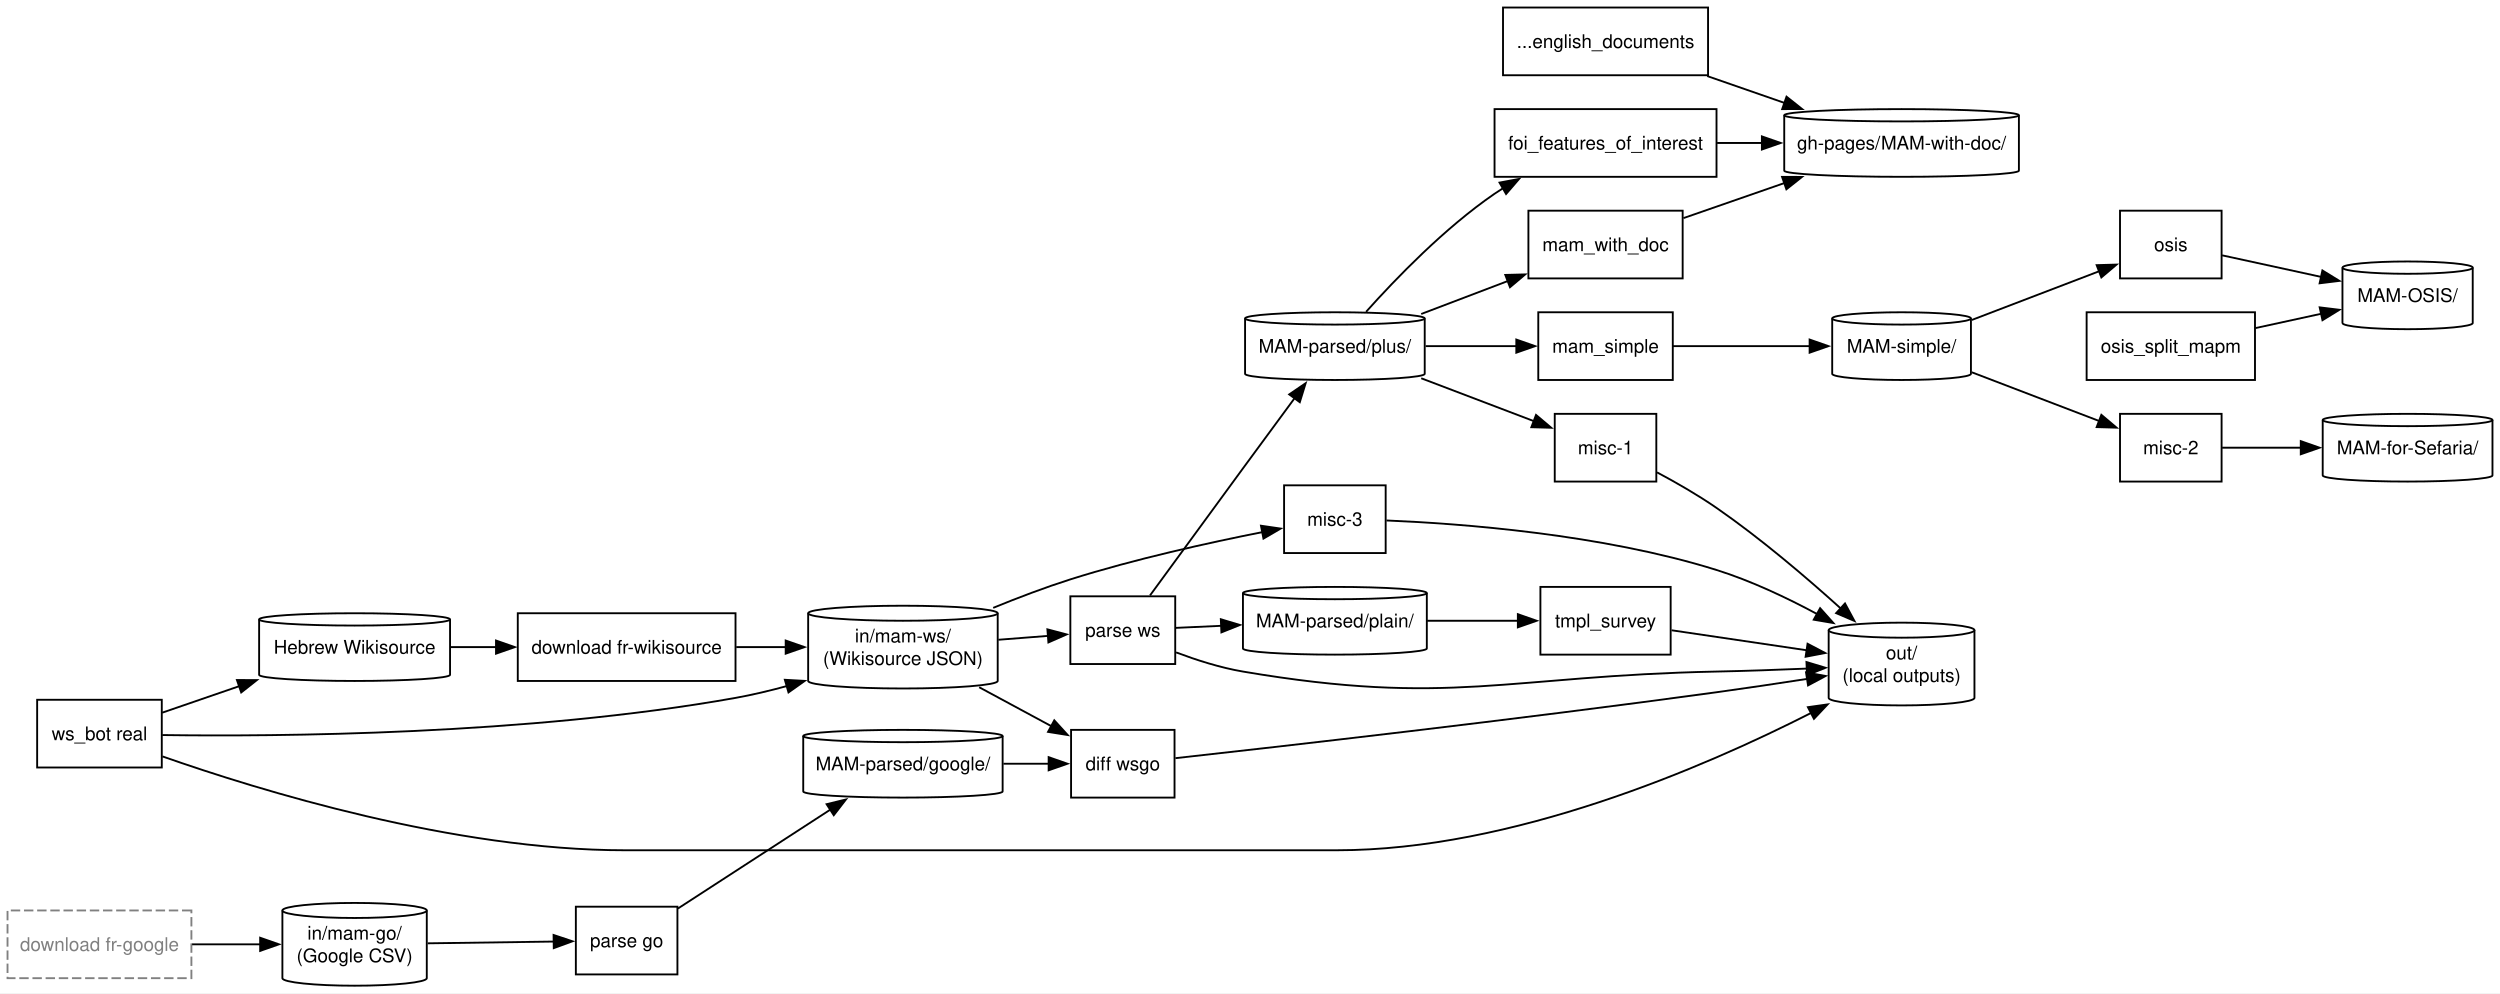
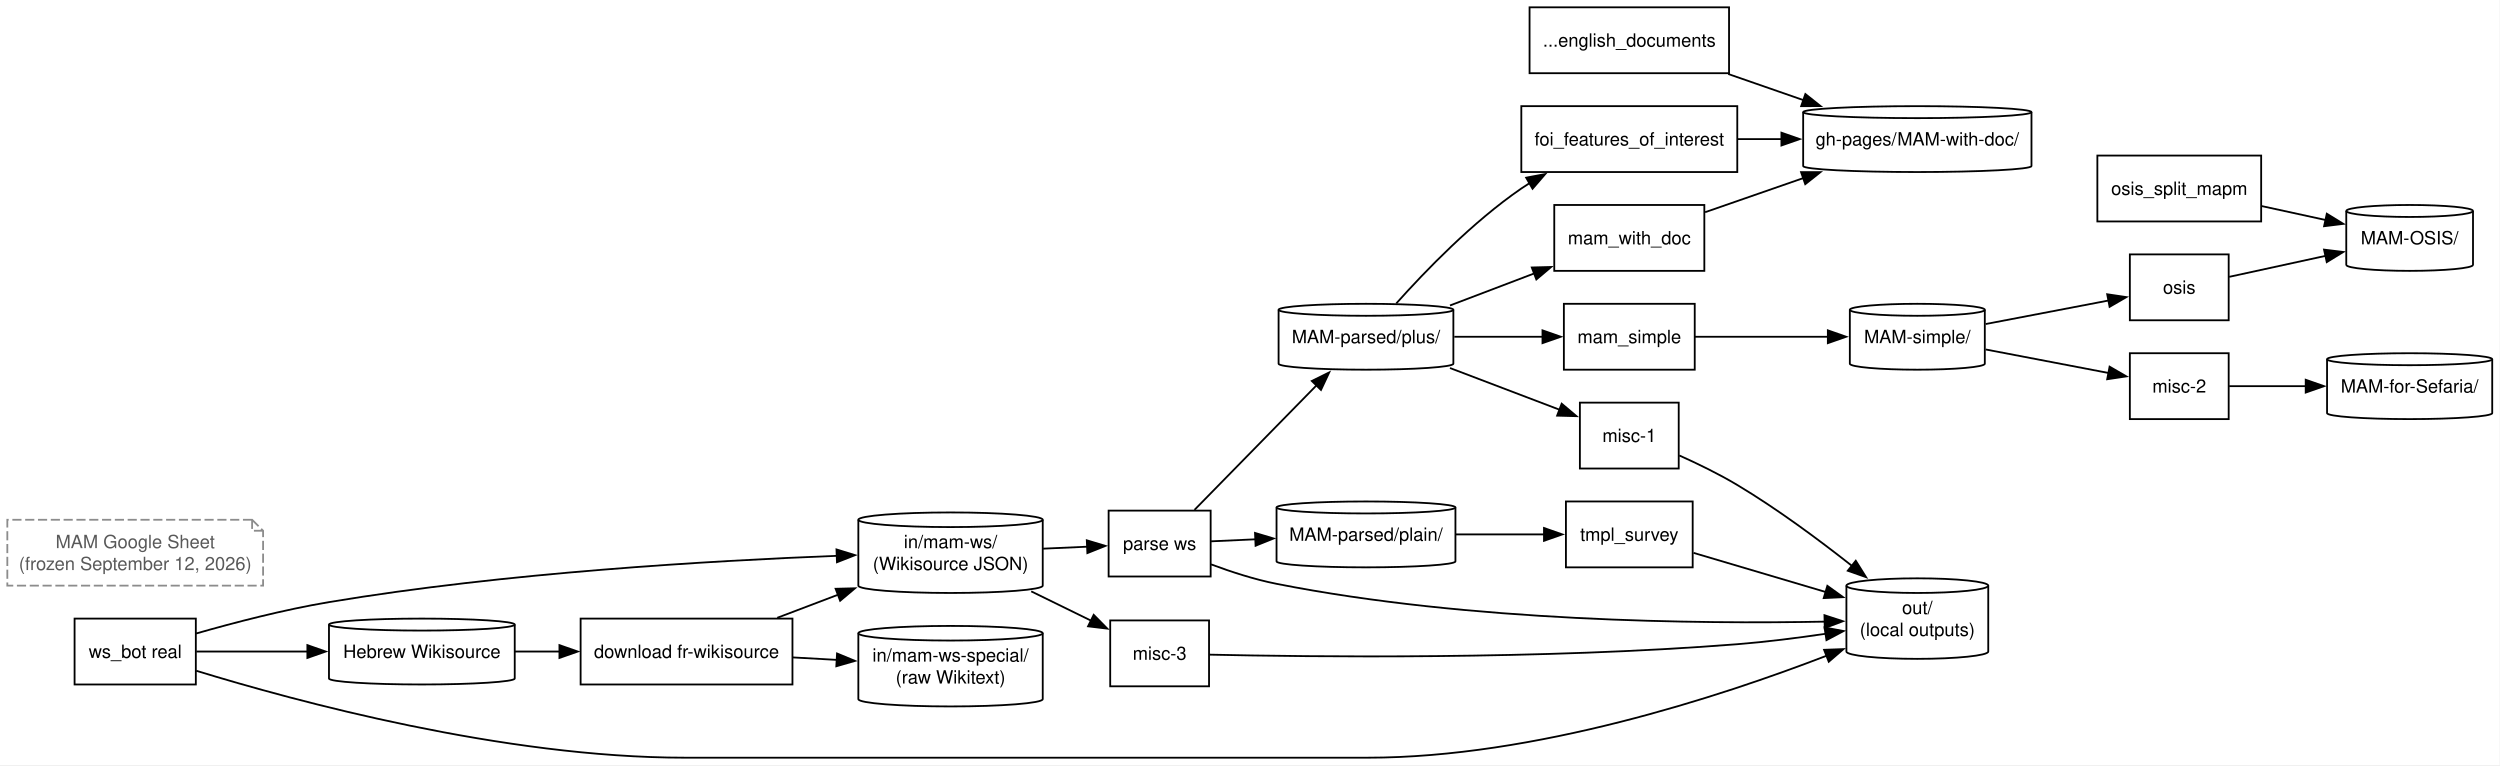
- <svg xmlns="http://www.w3.org/2000/svg" xmlns:xlink="http://www.w3.org/1999/xlink" width="1329pt" height="528pt" viewBox="0.00 0.00 1329.00 528.00">
-   <g id="graph0" class="graph" transform="scale(1 1) rotate(0) translate(4 524)">
-     <polygon fill="white" stroke="none" points="-4,4 -4,-524 1325,-524 1325,4 -4,4" />
+ <svg xmlns="http://www.w3.org/2000/svg" xmlns:xlink="http://www.w3.org/1999/xlink" width="1366pt" height="418pt" viewBox="0.00 0.00 1366.00 418.00">
+   <g id="graph0" class="graph" transform="scale(1 1) rotate(0) translate(4 414)">
+     <polygon fill="white" stroke="none" points="-4,4 -4,-414 1361.75,-414 1361.75,4 -4,4" />
    <g id="node1" class="node">
-       <path fill="none" stroke="black" d="M222.88,-40C222.88,-42.21 205.67,-44 184.5,-44 163.33,-44 146.12,-42.21 146.12,-40 146.12,-40 146.12,-4 146.12,-4 146.12,-1.79 163.33,0 184.5,0 205.67,0 222.88,-1.79 222.88,-4 222.88,-4 222.88,-40 222.88,-40" />
-       <path fill="none" stroke="black" d="M222.88,-40C222.88,-37.79 205.67,-36 184.5,-36 163.33,-36 146.12,-37.79 146.12,-40" />
-       <text xml:space="preserve" text-anchor="middle" x="184.5" y="-24.5" font-family="Helvetica,sans-Serif" font-size="10.00">in/mam-go/</text>
-       <text xml:space="preserve" text-anchor="middle" x="184.5" y="-12.5" font-family="Helvetica,sans-Serif" font-size="10.00">(Google CSV)</text>
+       <path fill="none" stroke="black" d="M790.12,-244.73C790.12,-246.53 768.72,-248 742.38,-248 716.03,-248 694.62,-246.53 694.62,-244.73 694.62,-244.73 694.62,-215.27 694.62,-215.27 694.62,-213.47 716.03,-212 742.38,-212 768.72,-212 790.12,-213.47 790.12,-215.27 790.12,-215.27 790.12,-244.73 790.12,-244.73" />
+       <path fill="none" stroke="black" d="M790.12,-244.73C790.12,-242.92 768.72,-241.45 742.38,-241.45 716.03,-241.45 694.62,-242.92 694.62,-244.73" />
+       <text xml:space="preserve" text-anchor="middle" x="742.38" y="-226.5" font-family="Helvetica,sans-Serif" font-size="10.00">MAM-parsed/plus/</text>
    </g>
    <g id="node14" class="node">
-       <polygon fill="none" stroke="black" points="356.12,-42 302.12,-42 302.12,-6 356.12,-6 356.12,-42" />
-       <text xml:space="preserve" text-anchor="middle" x="329.12" y="-20.5" font-family="Helvetica,sans-Serif" font-size="10.00">parse go</text>
+       <polygon fill="none" stroke="black" points="945.25,-356 827.25,-356 827.25,-320 945.25,-320 945.25,-356" />
+       <text xml:space="preserve" text-anchor="middle" x="886.25" y="-334.5" font-family="Helvetica,sans-Serif" font-size="10.00">foi_features_of_interest</text>
+     </g>
+     <g id="edge1" class="edge">
+       <path fill="none" stroke="black" d="M758.95,-248.23C774.79,-265.94 800.72,-292.78 827.25,-311 828.79,-312.06 830.38,-313.1 832.01,-314.11" />
+       <polygon fill="black" stroke="black" points="829.89,-316.93 840.3,-318.88 833.38,-310.86 829.89,-316.93" />
+     </g>
+     <g id="node15" class="node">
+       <polygon fill="none" stroke="black" points="927.25,-302 845.25,-302 845.25,-266 927.25,-266 927.25,-302" />
+       <text xml:space="preserve" text-anchor="middle" x="886.25" y="-280.5" font-family="Helvetica,sans-Serif" font-size="10.00">mam_with_doc</text>
    </g>
    <g id="edge2" class="edge">
-       <path fill="none" stroke="black" d="M223.35,-22.53C244.14,-22.82 269.84,-23.18 290.59,-23.47" />
-       <polygon fill="black" stroke="black" points="290.28,-26.97 300.33,-23.61 290.38,-19.97 290.28,-26.97" />
-     </g>
-     <g id="node2" class="node">
-       <path fill="none" stroke="black" d="M529,-132.73C529,-134.53 505.24,-136 476,-136 446.76,-136 423,-134.53 423,-132.73 423,-132.73 423,-103.27 423,-103.27 423,-101.47 446.76,-100 476,-100 505.24,-100 529,-101.47 529,-103.27 529,-103.27 529,-132.73 529,-132.73" />
-       <path fill="none" stroke="black" d="M529,-132.73C529,-130.92 505.24,-129.45 476,-129.45 446.76,-129.45 423,-130.92 423,-132.73" />
-       <text xml:space="preserve" text-anchor="middle" x="476" y="-114.5" font-family="Helvetica,sans-Serif" font-size="10.00">MAM-parsed/google/</text>
-     </g>
-     <g id="node23" class="node">
-       <polygon fill="none" stroke="black" points="620.38,-136 565.38,-136 565.38,-100 620.38,-100 620.38,-136" />
-       <text xml:space="preserve" text-anchor="middle" x="592.88" y="-114.5" font-family="Helvetica,sans-Serif" font-size="10.00">diff wsgo</text>
-     </g>
-     <g id="edge4" class="edge">
-       <path fill="none" stroke="black" d="M529.4,-118C537.57,-118 545.88,-118 553.66,-118" />
-       <polygon fill="black" stroke="black" points="553.46,-121.5 563.46,-118 553.46,-114.5 553.46,-121.5" />
-     </g>
-     <g id="node3" class="node">
-       <path fill="none" stroke="black" d="M753.38,-354.73C753.38,-356.53 731.97,-358 705.62,-358 679.28,-358 657.88,-356.53 657.88,-354.73 657.88,-354.73 657.88,-325.27 657.88,-325.27 657.88,-323.47 679.28,-322 705.62,-322 731.97,-322 753.38,-323.47 753.38,-325.27 753.38,-325.27 753.38,-354.73 753.38,-354.73" />
-       <path fill="none" stroke="black" d="M753.38,-354.73C753.38,-352.92 731.97,-351.45 705.62,-351.45 679.28,-351.45 657.88,-352.92 657.88,-354.73" />
-       <text xml:space="preserve" text-anchor="middle" x="705.62" y="-336.5" font-family="Helvetica,sans-Serif" font-size="10.00">MAM-parsed/plus/</text>
-     </g>
-     <g id="node16" class="node">
-       <polygon fill="none" stroke="black" points="908.5,-466 790.5,-466 790.5,-430 908.5,-430 908.5,-466" />
-       <text xml:space="preserve" text-anchor="middle" x="849.5" y="-444.5" font-family="Helvetica,sans-Serif" font-size="10.00">foi_features_of_interest</text>
-     </g>
-     <g id="edge5" class="edge">
-       <path fill="none" stroke="black" d="M722.2,-358.23C738.04,-375.94 763.97,-402.78 790.5,-421 792.04,-422.06 793.63,-423.1 795.26,-424.11" />
-       <polygon fill="black" stroke="black" points="793.14,-426.93 803.55,-428.88 796.63,-420.86 793.14,-426.93" />
+       <path fill="none" stroke="black" d="M788.27,-247.09C802.9,-252.66 819.25,-258.88 834.29,-264.6" />
+       <polygon fill="black" stroke="black" points="832.97,-267.85 843.56,-268.13 835.46,-261.3 832.97,-267.85" />
    </g>
    <g id="node17" class="node">
-       <polygon fill="none" stroke="black" points="890.5,-412 808.5,-412 808.5,-376 890.5,-376 890.5,-412" />
-       <text xml:space="preserve" text-anchor="middle" x="849.5" y="-390.5" font-family="Helvetica,sans-Serif" font-size="10.00">mam_with_doc</text>
-     </g>
-     <g id="edge6" class="edge">
-       <path fill="none" stroke="black" d="M751.52,-357.09C766.15,-362.66 782.5,-368.88 797.54,-374.6" />
-       <polygon fill="black" stroke="black" points="796.22,-377.85 806.81,-378.13 798.71,-371.3 796.22,-377.85" />
-     </g>
-     <g id="node19" class="node">
-       <polygon fill="none" stroke="black" points="885.25,-358 813.75,-358 813.75,-322 885.25,-322 885.25,-358" />
-       <text xml:space="preserve" text-anchor="middle" x="849.5" y="-336.5" font-family="Helvetica,sans-Serif" font-size="10.00">mam_simple</text>
-     </g>
-     <g id="edge7" class="edge">
-       <path fill="none" stroke="black" d="M753.87,-340C769.41,-340 786.67,-340 802.15,-340" />
-       <polygon fill="black" stroke="black" points="802.07,-343.5 812.07,-340 802.07,-336.5 802.07,-343.5" />
-     </g>
-     <g id="node22" class="node">
-       <g id="a_node22">
+       <polygon fill="none" stroke="black" points="922,-248 850.5,-248 850.5,-212 922,-212 922,-248" />
+       <text xml:space="preserve" text-anchor="middle" x="886.25" y="-226.5" font-family="Helvetica,sans-Serif" font-size="10.00">mam_simple</text>
+     </g>
+     <g id="edge3" class="edge">
+       <path fill="none" stroke="black" d="M790.62,-230C806.16,-230 823.42,-230 838.9,-230" />
+       <polygon fill="black" stroke="black" points="838.82,-233.5 848.82,-230 838.82,-226.5 838.82,-233.5" />
+     </g>
+     <g id="node20" class="node">
+       <g id="a_node20">
        <a xlink:title="decnreub&#10;multimark&#10;wordlist&#10;explicit_xataf&#10;diff ctr-vs-mam">
-           <polygon fill="none" stroke="black" points="876.5,-304 822.5,-304 822.5,-268 876.5,-268 876.5,-304" />
-           <text xml:space="preserve" text-anchor="middle" x="849.5" y="-282.5" font-family="Helvetica,sans-Serif" font-size="10.00">misc-1</text>
+           <polygon fill="none" stroke="black" points="913.25,-194 859.25,-194 859.25,-158 913.25,-158 913.25,-194" />
+           <text xml:space="preserve" text-anchor="middle" x="886.25" y="-172.5" font-family="Helvetica,sans-Serif" font-size="10.00">misc-1</text>
        </a>
      </g>
    </g>
-     <g id="edge8" class="edge">
-       <path fill="none" stroke="black" d="M751.52,-322.91C770.83,-315.56 793.14,-307.07 811.49,-300.09" />
-       <polygon fill="black" stroke="black" points="812.55,-303.43 820.65,-296.6 810.06,-296.89 812.55,-303.43" />
+     <g id="edge4" class="edge">
+       <path fill="none" stroke="black" d="M788.27,-212.91C807.58,-205.56 829.89,-197.07 848.24,-190.09" />
+       <polygon fill="black" stroke="black" points="849.3,-193.43 857.4,-186.6 846.81,-186.89 849.3,-193.43" />
+     </g>
+     <g id="node2" class="node">
+       <path fill="none" stroke="black" d="M791.25,-136.73C791.25,-138.53 769.34,-140 742.38,-140 715.41,-140 693.5,-138.53 693.5,-136.73 693.5,-136.73 693.5,-107.27 693.5,-107.27 693.5,-105.47 715.41,-104 742.38,-104 769.34,-104 791.25,-105.47 791.25,-107.27 791.25,-107.27 791.25,-136.73 791.25,-136.73" />
+       <path fill="none" stroke="black" d="M791.25,-136.73C791.25,-134.92 769.34,-133.45 742.38,-133.45 715.41,-133.45 693.5,-134.92 693.5,-136.73" />
+       <text xml:space="preserve" text-anchor="middle" x="742.38" y="-118.5" font-family="Helvetica,sans-Serif" font-size="10.00">MAM-parsed/plain/</text>
+     </g>
+     <g id="node16" class="node">
+       <polygon fill="none" stroke="black" points="920.88,-140 851.62,-140 851.62,-104 920.88,-104 920.88,-140" />
+       <text xml:space="preserve" text-anchor="middle" x="886.25" y="-118.5" font-family="Helvetica,sans-Serif" font-size="10.00">tmpl_survey</text>
+     </g>
+     <g id="edge5" class="edge">
+       <path fill="none" stroke="black" d="M791.41,-122C807.04,-122 824.33,-122 839.77,-122" />
+       <polygon fill="black" stroke="black" points="839.64,-125.5 849.64,-122 839.64,-118.5 839.64,-125.5" />
+     </g>
+     <g id="node3" class="node">
+       <path fill="none" stroke="black" d="M565.75,-130C565.75,-132.21 543.17,-134 515.38,-134 487.58,-134 465,-132.21 465,-130 465,-130 465,-94 465,-94 465,-91.79 487.58,-90 515.38,-90 543.17,-90 565.75,-91.79 565.75,-94 565.75,-94 565.75,-130 565.75,-130" />
+       <path fill="none" stroke="black" d="M565.75,-130C565.75,-127.79 543.17,-126 515.38,-126 487.58,-126 465,-127.79 465,-130" />
+       <text xml:space="preserve" text-anchor="middle" x="515.38" y="-114.5" font-family="Helvetica,sans-Serif" font-size="10.00">in/mam-ws/</text>
+       <text xml:space="preserve" text-anchor="middle" x="515.38" y="-102.5" font-family="Helvetica,sans-Serif" font-size="10.00">(Wikisource JSON)</text>
+     </g>
+     <g id="node13" class="node">
+       <polygon fill="none" stroke="black" points="657.5,-135 601.75,-135 601.75,-99 657.5,-99 657.5,-135" />
+       <text xml:space="preserve" text-anchor="middle" x="629.62" y="-113.5" font-family="Helvetica,sans-Serif" font-size="10.00">parse ws</text>
+     </g>
+     <g id="edge22" class="edge">
+       <path fill="none" stroke="black" d="M565.94,-114.21C574.05,-114.57 582.35,-114.94 590.14,-115.29" />
+       <polygon fill="black" stroke="black" points="589.83,-118.78 599.98,-115.72 590.14,-111.78 589.83,-118.78" />
+     </g>
+     <g id="node21" class="node">
+       <polygon fill="none" stroke="black" points="656.62,-75 602.62,-75 602.62,-39 656.62,-39 656.62,-75" />
+       <text xml:space="preserve" text-anchor="middle" x="629.62" y="-53.5" font-family="Helvetica,sans-Serif" font-size="10.00">misc-3</text>
+     </g>
+     <g id="edge25" class="edge">
+       <path fill="none" stroke="black" d="M559.45,-90.89C570.3,-85.58 581.84,-79.92 592.32,-74.79" />
+       <polygon fill="black" stroke="black" points="593.59,-78.06 601.03,-70.52 590.51,-71.78 593.59,-78.06" />
    </g>
    <g id="node4" class="node">
-       <path fill="none" stroke="black" d="M754.5,-208.73C754.5,-210.53 732.59,-212 705.62,-212 678.66,-212 656.75,-210.53 656.75,-208.73 656.75,-208.73 656.75,-179.27 656.75,-179.27 656.75,-177.47 678.66,-176 705.62,-176 732.59,-176 754.5,-177.47 754.5,-179.27 754.5,-179.27 754.5,-208.73 754.5,-208.73" />
-       <path fill="none" stroke="black" d="M754.5,-208.73C754.5,-206.92 732.59,-205.45 705.62,-205.45 678.66,-205.45 656.75,-206.92 656.75,-208.73" />
-       <text xml:space="preserve" text-anchor="middle" x="705.62" y="-190.5" font-family="Helvetica,sans-Serif" font-size="10.00">MAM-parsed/plain/</text>
+       <path fill="none" stroke="black" d="M565.75,-68C565.75,-70.21 543.17,-72 515.38,-72 487.58,-72 465,-70.21 465,-68 465,-68 465,-32 465,-32 465,-29.79 487.58,-28 515.38,-28 543.17,-28 565.75,-29.79 565.75,-32 565.75,-32 565.75,-68 565.75,-68" />
+       <path fill="none" stroke="black" d="M565.75,-68C565.75,-65.79 543.17,-64 515.38,-64 487.58,-64 465,-65.79 465,-68" />
+       <text xml:space="preserve" text-anchor="middle" x="515.38" y="-52.5" font-family="Helvetica,sans-Serif" font-size="10.00">in/mam-ws-special/</text>
+       <text xml:space="preserve" text-anchor="middle" x="515.38" y="-40.5" font-family="Helvetica,sans-Serif" font-size="10.00">(raw Wikitext)</text>
+     </g>
+     <g id="node5" class="node">
+       <path fill="none" stroke="black" d="M277.25,-72.73C277.25,-74.53 254.5,-76 226.5,-76 198.5,-76 175.75,-74.53 175.75,-72.73 175.75,-72.73 175.75,-43.27 175.75,-43.27 175.75,-41.47 198.5,-40 226.5,-40 254.5,-40 277.25,-41.47 277.25,-43.27 277.25,-43.27 277.25,-72.73 277.25,-72.73" />
+       <path fill="none" stroke="black" d="M277.25,-72.73C277.25,-70.92 254.5,-69.45 226.5,-69.45 198.5,-69.45 175.75,-70.92 175.75,-72.73" />
+       <text xml:space="preserve" text-anchor="middle" x="226.5" y="-54.5" font-family="Helvetica,sans-Serif" font-size="10.00">Hebrew Wikisource</text>
+     </g>
+     <g id="node12" class="node">
+       <polygon fill="none" stroke="black" points="429,-76 313.25,-76 313.25,-40 429,-40 429,-76" />
+       <text xml:space="preserve" text-anchor="middle" x="371.12" y="-54.5" font-family="Helvetica,sans-Serif" font-size="10.00">download fr-wikisource</text>
+     </g>
+     <g id="edge19" class="edge">
+       <path fill="none" stroke="black" d="M277.38,-58C285.25,-58 293.49,-58 301.69,-58" />
+       <polygon fill="black" stroke="black" points="301.68,-61.5 311.68,-58 301.68,-54.5 301.68,-61.5" />
+     </g>
+     <g id="node6" class="node">
+       <polygon fill="none" stroke="#8c8c8c" stroke-dasharray="5,2" points="133.75,-130 0,-130 0,-94 139.75,-94 139.75,-124 133.75,-130" />
+       <polyline fill="none" stroke="#8c8c8c" stroke-dasharray="5,2" points="133.75,-130 133.75,-124" />
+       <polyline fill="none" stroke="#8c8c8c" stroke-dasharray="5,2" points="139.75,-124 133.75,-124" />
+       <text xml:space="preserve" text-anchor="middle" x="69.88" y="-114.5" font-family="Helvetica,sans-Serif" font-size="10.00" fill="#595959">MAM Google Sheet</text>
+       <text xml:space="preserve" text-anchor="middle" x="69.88" y="-102.5" font-family="Helvetica,sans-Serif" font-size="10.00" fill="#595959">(frozen September 12, 2026)</text>
+     </g>
+     <g id="node7" class="node">
+       <path fill="none" stroke="black" d="M1080.5,-244.73C1080.5,-246.53 1063.97,-248 1043.62,-248 1023.28,-248 1006.75,-246.53 1006.75,-244.73 1006.75,-244.73 1006.75,-215.27 1006.75,-215.27 1006.75,-213.47 1023.28,-212 1043.62,-212 1063.97,-212 1080.5,-213.47 1080.5,-215.27 1080.5,-215.27 1080.5,-244.73 1080.5,-244.73" />
+       <path fill="none" stroke="black" d="M1080.5,-244.73C1080.5,-242.92 1063.97,-241.45 1043.62,-241.45 1023.28,-241.45 1006.75,-242.92 1006.75,-244.73" />
+       <text xml:space="preserve" text-anchor="middle" x="1043.62" y="-226.5" font-family="Helvetica,sans-Serif" font-size="10.00">MAM-simple/</text>
    </g>
    <g id="node18" class="node">
-       <polygon fill="none" stroke="black" points="884.12,-212 814.88,-212 814.88,-176 884.12,-176 884.12,-212" />
-       <text xml:space="preserve" text-anchor="middle" x="849.5" y="-190.5" font-family="Helvetica,sans-Serif" font-size="10.00">tmpl_survey</text>
+       <polygon fill="none" stroke="black" points="1213.75,-221 1159.75,-221 1159.75,-185 1213.75,-185 1213.75,-221" />
+       <text xml:space="preserve" text-anchor="middle" x="1186.75" y="-199.5" font-family="Helvetica,sans-Serif" font-size="10.00">misc-2</text>
+     </g>
+     <g id="edge10" class="edge">
+       <path fill="none" stroke="black" d="M1080.97,-223.05C1101.54,-219.11 1127.24,-214.19 1148.04,-210.21" />
+       <polygon fill="black" stroke="black" points="1148.68,-213.66 1157.85,-208.34 1147.37,-206.78 1148.68,-213.66" />
+     </g>
+     <g id="node19" class="node">
+       <polygon fill="none" stroke="black" points="1213.75,-275 1159.75,-275 1159.75,-239 1213.75,-239 1213.75,-275" />
+       <text xml:space="preserve" text-anchor="middle" x="1186.75" y="-253.5" font-family="Helvetica,sans-Serif" font-size="10.00">osis</text>
+     </g>
+     <g id="edge11" class="edge">
+       <path fill="none" stroke="black" d="M1080.97,-236.95C1101.54,-240.89 1127.24,-245.81 1148.04,-249.79" />
+       <polygon fill="black" stroke="black" points="1147.37,-253.22 1157.85,-251.66 1148.68,-246.34 1147.37,-253.22" />
+     </g>
+     <g id="node8" class="node">
+       <path fill="none" stroke="black" d="M1106,-352.73C1106,-354.53 1078.04,-356 1043.62,-356 1009.21,-356 981.25,-354.53 981.25,-352.73 981.25,-352.73 981.25,-323.27 981.25,-323.27 981.25,-321.47 1009.21,-320 1043.62,-320 1078.04,-320 1106,-321.47 1106,-323.27 1106,-323.27 1106,-352.73 1106,-352.73" />
+       <path fill="none" stroke="black" d="M1106,-352.73C1106,-350.92 1078.04,-349.45 1043.62,-349.45 1009.21,-349.45 981.25,-350.92 981.25,-352.73" />
+       <text xml:space="preserve" text-anchor="middle" x="1043.62" y="-334.5" font-family="Helvetica,sans-Serif" font-size="10.00">gh-pages/MAM-with-doc/</text>
+     </g>
+     <g id="node9" class="node">
+       <path fill="none" stroke="black" d="M1357.75,-217.73C1357.75,-219.53 1337.52,-221 1312.62,-221 1287.73,-221 1267.5,-219.53 1267.5,-217.73 1267.5,-217.73 1267.5,-188.27 1267.5,-188.27 1267.5,-186.47 1287.73,-185 1312.62,-185 1337.52,-185 1357.75,-186.47 1357.75,-188.27 1357.75,-188.27 1357.75,-217.73 1357.75,-217.73" />
+       <path fill="none" stroke="black" d="M1357.75,-217.73C1357.75,-215.92 1337.52,-214.45 1312.62,-214.45 1287.73,-214.45 1267.5,-215.92 1267.5,-217.73" />
+       <text xml:space="preserve" text-anchor="middle" x="1312.62" y="-199.5" font-family="Helvetica,sans-Serif" font-size="10.00">MAM-for-Sefaria/</text>
+     </g>
+     <g id="node10" class="node">
+       <path fill="none" stroke="black" d="M1347.25,-298.73C1347.25,-300.53 1331.73,-302 1312.62,-302 1293.52,-302 1278,-300.53 1278,-298.73 1278,-298.73 1278,-269.27 1278,-269.27 1278,-267.47 1293.52,-266 1312.62,-266 1331.73,-266 1347.25,-267.47 1347.25,-269.27 1347.25,-269.27 1347.25,-298.73 1347.25,-298.73" />
+       <path fill="none" stroke="black" d="M1347.25,-298.73C1347.25,-296.92 1331.73,-295.45 1312.62,-295.45 1293.52,-295.45 1278,-296.92 1278,-298.73" />
+       <text xml:space="preserve" text-anchor="middle" x="1312.62" y="-280.5" font-family="Helvetica,sans-Serif" font-size="10.00">MAM-OSIS/</text>
+     </g>
+     <g id="node11" class="node">
+       <path fill="none" stroke="black" d="M1082.38,-94C1082.38,-96.21 1065.01,-98 1043.62,-98 1022.24,-98 1004.88,-96.21 1004.88,-94 1004.88,-94 1004.88,-58 1004.88,-58 1004.88,-55.79 1022.24,-54 1043.62,-54 1065.01,-54 1082.38,-55.79 1082.38,-58 1082.38,-58 1082.38,-94 1082.38,-94" />
+       <path fill="none" stroke="black" d="M1082.38,-94C1082.38,-91.79 1065.01,-90 1043.62,-90 1022.24,-90 1004.88,-91.79 1004.88,-94" />
+       <text xml:space="preserve" text-anchor="middle" x="1043.62" y="-78.5" font-family="Helvetica,sans-Serif" font-size="10.00">out/</text>
+       <text xml:space="preserve" text-anchor="middle" x="1043.62" y="-66.5" font-family="Helvetica,sans-Serif" font-size="10.00">(local outputs)</text>
+     </g>
+     <g id="edge20" class="edge">
+       <path fill="none" stroke="black" d="M420.68,-76.43C431.42,-80.51 442.92,-84.87 454.05,-89.1" />
+       <polygon fill="black" stroke="black" points="452.58,-92.29 463.17,-92.56 455.06,-85.74 452.58,-92.29" />
+     </g>
+     <g id="edge21" class="edge">
+       <path fill="none" stroke="black" d="M429.16,-54.79C437.15,-54.34 445.38,-53.88 453.44,-53.43" />
+       <polygon fill="black" stroke="black" points="453.36,-56.94 463.15,-52.88 452.97,-49.95 453.36,-56.94" />
+     </g>
+     <g id="edge24" class="edge">
+       <path fill="none" stroke="black" d="M648.67,-135.41C666.77,-153.88 694.83,-182.51 715.34,-203.44" />
+       <polygon fill="black" stroke="black" points="712.78,-205.83 722.28,-210.52 717.78,-200.93 712.78,-205.83" />
+     </g>
+     <g id="edge23" class="edge">
+       <path fill="none" stroke="black" d="M657.72,-118.22C665.2,-118.56 673.62,-118.94 682.16,-119.33" />
+       <polygon fill="black" stroke="black" points="681.74,-122.81 691.89,-119.77 682.05,-115.82 681.74,-122.81" />
+     </g>
+     <g id="edge17" class="edge">
+       <path fill="none" stroke="black" d="M657.7,-105.64C668.63,-101.56 681.47,-97.38 693.5,-95 798.76,-74.16 925.12,-73.04 993.25,-74.34" />
+       <polygon fill="black" stroke="black" points="992.89,-77.84 1002.96,-74.56 993.04,-70.84 992.89,-77.84" />
+     </g>
+     <g id="edge6" class="edge">
+       <path fill="none" stroke="black" d="M945.55,-338C953.39,-338 961.52,-338 969.57,-338" />
+       <polygon fill="black" stroke="black" points="969.37,-341.5 979.37,-338 969.37,-334.5 969.37,-341.5" />
+     </g>
+     <g id="edge7" class="edge">
+       <path fill="none" stroke="black" d="M927.67,-298.05C944.05,-303.74 963.33,-310.44 981.38,-316.71" />
+       <polygon fill="black" stroke="black" points="980.09,-319.97 990.69,-319.95 982.39,-313.36 980.09,-319.97" />
+     </g>
+     <g id="edge15" class="edge">
+       <path fill="none" stroke="black" d="M921.35,-111.91C942.55,-105.63 970.17,-97.45 993.69,-90.49" />
+       <polygon fill="black" stroke="black" points="994.47,-93.91 1003.06,-87.71 992.48,-87.2 994.47,-93.91" />
    </g>
    <g id="edge9" class="edge">
-       <path fill="none" stroke="black" d="M754.66,-194C770.29,-194 787.58,-194 803.02,-194" />
-       <polygon fill="black" stroke="black" points="802.89,-197.5 812.89,-194 802.89,-190.5 802.89,-197.5" />
-     </g>
-     <g id="node5" class="node">
-       <path fill="none" stroke="black" d="M526.38,-198C526.38,-200.21 503.8,-202 476,-202 448.2,-202 425.62,-200.21 425.62,-198 425.62,-198 425.62,-162 425.62,-162 425.62,-159.79 448.2,-158 476,-158 503.8,-158 526.38,-159.79 526.38,-162 526.38,-162 526.38,-198 526.38,-198" />
-       <path fill="none" stroke="black" d="M526.38,-198C526.38,-195.79 503.8,-194 476,-194 448.2,-194 425.62,-195.79 425.62,-198" />
-       <text xml:space="preserve" text-anchor="middle" x="476" y="-182.5" font-family="Helvetica,sans-Serif" font-size="10.00">in/mam-ws/</text>
-       <text xml:space="preserve" text-anchor="middle" x="476" y="-170.5" font-family="Helvetica,sans-Serif" font-size="10.00">(Wikisource JSON)</text>
-     </g>
-     <g id="node15" class="node">
-       <polygon fill="none" stroke="black" points="620.75,-207 565,-207 565,-171 620.75,-171 620.75,-207" />
-       <text xml:space="preserve" text-anchor="middle" x="592.88" y="-185.5" font-family="Helvetica,sans-Serif" font-size="10.00">parse ws</text>
+       <path fill="none" stroke="black" d="M922.12,-230C943.55,-230 971.3,-230 994.77,-230" />
+       <polygon fill="black" stroke="black" points="994.74,-233.5 1004.74,-230 994.74,-226.5 994.74,-233.5" />
+     </g>
+     <g id="edge12" class="edge">
+       <path fill="none" stroke="black" d="M1214.02,-203C1226.36,-203 1241.56,-203 1256.26,-203" />
+       <polygon fill="black" stroke="black" points="1255.84,-206.5 1265.84,-203 1255.84,-199.5 1255.84,-206.5" />
+     </g>
+     <g id="edge13" class="edge">
+       <path fill="none" stroke="black" d="M1214.02,-262.73C1229.36,-266.07 1249.12,-270.38 1266.85,-274.24" />
+       <polygon fill="black" stroke="black" points="1265.85,-277.61 1276.37,-276.32 1267.34,-270.77 1265.85,-277.61" />
+     </g>
+     <g id="edge16" class="edge">
+       <path fill="none" stroke="black" d="M913.54,-165.15C923.69,-160.61 935.24,-154.99 945.25,-149 967.02,-135.97 989.79,-119.1 1007.83,-104.86" />
+       <polygon fill="black" stroke="black" points="1009.99,-107.62 1015.62,-98.64 1005.62,-102.15 1009.99,-107.62" />
+     </g>
+     <g id="edge18" class="edge">
+       <path fill="none" stroke="black" d="M656.78,-56.3C710.79,-55.09 838.51,-53.51 945.25,-62 961.14,-63.26 978.39,-65.47 993.89,-67.76" />
+       <polygon fill="black" stroke="black" points="992.92,-71.15 1003.33,-69.2 993.98,-64.23 992.92,-71.15" />
+     </g>
+     <g id="node22" class="node">
+       <polygon fill="none" stroke="black" points="103,-76 36.75,-76 36.75,-40 103,-40 103,-76" />
+       <text xml:space="preserve" text-anchor="middle" x="69.88" y="-54.5" font-family="Helvetica,sans-Serif" font-size="10.00">ws_bot real</text>
    </g>
    <g id="edge27" class="edge">
-       <path fill="none" stroke="black" d="M526.72,-183.9C535.54,-184.59 544.6,-185.3 553.07,-185.96" />
-       <polygon fill="black" stroke="black" points="552.79,-189.45 563.03,-186.74 553.33,-182.47 552.79,-189.45" />
+       <path fill="none" stroke="black" d="M103.16,-67.85C123.74,-73.75 151.09,-80.87 175.75,-85 271.98,-101.1 385.24,-107.67 453.34,-110.3" />
+       <polygon fill="black" stroke="black" points="453.06,-113.79 463.19,-110.66 453.32,-106.79 453.06,-113.79" />
    </g>
    <g id="edge26" class="edge">
-       <path fill="none" stroke="black" d="M516.53,-158.66C529.01,-151.93 542.73,-144.52 555.01,-137.9" />
-       <polygon fill="black" stroke="black" points="556.46,-141.09 563.59,-133.26 553.13,-134.93 556.46,-141.09" />
-     </g>
-     <g id="node24" class="node">
-       <polygon fill="none" stroke="black" points="732.62,-266 678.62,-266 678.62,-230 732.62,-230 732.62,-266" />
-       <text xml:space="preserve" text-anchor="middle" x="705.62" y="-244.5" font-family="Helvetica,sans-Serif" font-size="10.00">misc-3</text>
-     </g>
-     <g id="edge30" class="edge">
-       <path fill="none" stroke="black" d="M523.98,-200.87C537.1,-206.24 551.47,-211.71 565,-216 599.07,-226.79 638.88,-235.55 667.26,-241.16" />
-       <polygon fill="black" stroke="black" points="666.32,-244.54 676.81,-243.01 667.65,-237.67 666.32,-244.54" />
-     </g>
-     <g id="node6" class="node">
-       <path fill="none" stroke="black" d="M235.25,-194.73C235.25,-196.53 212.5,-198 184.5,-198 156.5,-198 133.75,-196.53 133.75,-194.73 133.75,-194.73 133.75,-165.27 133.75,-165.27 133.75,-163.47 156.5,-162 184.5,-162 212.5,-162 235.25,-163.47 235.25,-165.27 235.25,-165.27 235.25,-194.73 235.25,-194.73" />
-       <path fill="none" stroke="black" d="M235.25,-194.73C235.25,-192.92 212.5,-191.45 184.5,-191.45 156.5,-191.45 133.75,-192.92 133.75,-194.73" />
-       <text xml:space="preserve" text-anchor="middle" x="184.5" y="-176.5" font-family="Helvetica,sans-Serif" font-size="10.00">Hebrew Wikisource</text>
-     </g>
-     <g id="node13" class="node">
-       <polygon fill="none" stroke="black" points="387,-198 271.25,-198 271.25,-162 387,-162 387,-198" />
-       <text xml:space="preserve" text-anchor="middle" x="329.12" y="-176.5" font-family="Helvetica,sans-Serif" font-size="10.00">download fr-wikisource</text>
-     </g>
-     <g id="edge24" class="edge">
-       <path fill="none" stroke="black" d="M235.38,-180C243.25,-180 251.49,-180 259.69,-180" />
-       <polygon fill="black" stroke="black" points="259.68,-183.5 269.68,-180 259.68,-176.5 259.68,-183.5" />
-     </g>
-     <g id="node7" class="node">
-       <path fill="none" stroke="black" d="M1043.75,-354.73C1043.75,-356.53 1027.22,-358 1006.88,-358 986.53,-358 970,-356.53 970,-354.73 970,-354.73 970,-325.27 970,-325.27 970,-323.47 986.53,-322 1006.88,-322 1027.22,-322 1043.75,-323.47 1043.75,-325.27 1043.75,-325.27 1043.75,-354.73 1043.75,-354.73" />
-       <path fill="none" stroke="black" d="M1043.75,-354.73C1043.75,-352.92 1027.22,-351.45 1006.88,-351.45 986.53,-351.45 970,-352.92 970,-354.73" />
-       <text xml:space="preserve" text-anchor="middle" x="1006.88" y="-336.5" font-family="Helvetica,sans-Serif" font-size="10.00">MAM-simple/</text>
-     </g>
-     <g id="node20" class="node">
-       <polygon fill="none" stroke="black" points="1177,-304 1123,-304 1123,-268 1177,-268 1177,-304" />
-       <text xml:space="preserve" text-anchor="middle" x="1150" y="-282.5" font-family="Helvetica,sans-Serif" font-size="10.00">misc-2</text>
-     </g>
-     <g id="edge14" class="edge">
-       <path fill="none" stroke="black" d="M1044.22,-326.09C1064.99,-318.15 1090.97,-308.2 1111.87,-300.21" />
-       <polygon fill="black" stroke="black" points="1113.08,-303.49 1121.17,-296.65 1110.58,-296.95 1113.08,-303.49" />
-     </g>
-     <g id="node21" class="node">
-       <polygon fill="none" stroke="black" points="1177,-412 1123,-412 1123,-376 1177,-376 1177,-412" />
-       <text xml:space="preserve" text-anchor="middle" x="1150" y="-390.5" font-family="Helvetica,sans-Serif" font-size="10.00">osis</text>
-     </g>
-     <g id="edge15" class="edge">
-       <path fill="none" stroke="black" d="M1044.22,-353.91C1064.99,-361.85 1090.97,-371.8 1111.87,-379.79" />
-       <polygon fill="black" stroke="black" points="1110.58,-383.05 1121.17,-383.35 1113.08,-376.51 1110.58,-383.05" />
-     </g>
-     <g id="node8" class="node">
-       <path fill="none" stroke="black" d="M1069.25,-462.73C1069.25,-464.53 1041.29,-466 1006.88,-466 972.46,-466 944.5,-464.53 944.5,-462.73 944.5,-462.73 944.5,-433.27 944.5,-433.27 944.5,-431.47 972.46,-430 1006.88,-430 1041.29,-430 1069.25,-431.47 1069.25,-433.27 1069.25,-433.27 1069.25,-462.73 1069.25,-462.73" />
-       <path fill="none" stroke="black" d="M1069.25,-462.73C1069.25,-460.92 1041.29,-459.45 1006.88,-459.45 972.46,-459.45 944.5,-460.92 944.5,-462.73" />
-       <text xml:space="preserve" text-anchor="middle" x="1006.88" y="-444.5" font-family="Helvetica,sans-Serif" font-size="10.00">gh-pages/MAM-with-doc/</text>
-     </g>
-     <g id="node9" class="node">
-       <path fill="none" stroke="black" d="M1321,-300.73C1321,-302.53 1300.77,-304 1275.88,-304 1250.98,-304 1230.75,-302.53 1230.75,-300.73 1230.75,-300.73 1230.75,-271.27 1230.75,-271.27 1230.75,-269.47 1250.98,-268 1275.88,-268 1300.77,-268 1321,-269.47 1321,-271.27 1321,-271.27 1321,-300.73 1321,-300.73" />
-       <path fill="none" stroke="black" d="M1321,-300.73C1321,-298.92 1300.77,-297.45 1275.88,-297.45 1250.98,-297.45 1230.75,-298.92 1230.75,-300.73" />
-       <text xml:space="preserve" text-anchor="middle" x="1275.88" y="-282.5" font-family="Helvetica,sans-Serif" font-size="10.00">MAM-for-Sefaria/</text>
-     </g>
-     <g id="node10" class="node">
-       <path fill="none" stroke="black" d="M1310.5,-381.73C1310.5,-383.53 1294.98,-385 1275.88,-385 1256.77,-385 1241.25,-383.53 1241.25,-381.73 1241.25,-381.73 1241.25,-352.27 1241.25,-352.27 1241.25,-350.47 1256.77,-349 1275.88,-349 1294.98,-349 1310.5,-350.47 1310.5,-352.27 1310.5,-352.27 1310.5,-381.73 1310.5,-381.73" />
-       <path fill="none" stroke="black" d="M1310.5,-381.73C1310.5,-379.92 1294.98,-378.45 1275.88,-378.45 1256.77,-378.45 1241.25,-379.92 1241.25,-381.73" />
-       <text xml:space="preserve" text-anchor="middle" x="1275.88" y="-363.5" font-family="Helvetica,sans-Serif" font-size="10.00">MAM-OSIS/</text>
-     </g>
-     <g id="node11" class="node">
-       <path fill="none" stroke="black" d="M1045.62,-189C1045.62,-191.21 1028.26,-193 1006.88,-193 985.49,-193 968.12,-191.21 968.12,-189 968.12,-189 968.12,-153 968.12,-153 968.12,-150.79 985.49,-149 1006.88,-149 1028.26,-149 1045.62,-150.79 1045.62,-153 1045.62,-153 1045.62,-189 1045.62,-189" />
-       <path fill="none" stroke="black" d="M1045.62,-189C1045.62,-186.79 1028.26,-185 1006.88,-185 985.49,-185 968.12,-186.79 968.12,-189" />
-       <text xml:space="preserve" text-anchor="middle" x="1006.88" y="-173.5" font-family="Helvetica,sans-Serif" font-size="10.00">out/</text>
-       <text xml:space="preserve" text-anchor="middle" x="1006.88" y="-161.5" font-family="Helvetica,sans-Serif" font-size="10.00">(local outputs)</text>
-     </g>
-     <g id="node12" class="node">
-       <polygon fill="none" stroke="gray" stroke-dasharray="5,2" points="97.75,-40 0,-40 0,-4 97.75,-4 97.75,-40" />
-       <text xml:space="preserve" text-anchor="middle" x="48.88" y="-18.5" font-family="Helvetica,sans-Serif" font-size="10.00" fill="gray">download fr-google</text>
-     </g>
-     <g id="edge1" class="edge">
-       <path fill="none" stroke="black" d="M98.12,-22C109.89,-22 122.5,-22 134.32,-22" />
-       <polygon fill="black" stroke="black" points="134.3,-25.5 144.3,-22 134.3,-18.5 134.3,-25.5" />
-     </g>
-     <g id="edge25" class="edge">
-       <path fill="none" stroke="black" d="M387.38,-180C396.07,-180 405.07,-180 413.83,-180" />
-       <polygon fill="black" stroke="black" points="413.67,-183.5 423.67,-180 413.67,-176.5 413.67,-183.5" />
-     </g>
-     <g id="edge3" class="edge">
-       <path fill="none" stroke="black" d="M356.36,-41.02C379.06,-55.75 412.16,-77.23 437.63,-93.75" />
-       <polygon fill="black" stroke="black" points="435.42,-96.49 445.71,-99 439.23,-90.62 435.42,-96.49" />
-     </g>
-     <g id="edge29" class="edge">
-       <path fill="none" stroke="black" d="M607.35,-207.47C620.07,-224.89 639.68,-251.74 656.75,-275 665.75,-287.27 675.73,-300.83 684.24,-312.37" />
-       <polygon fill="black" stroke="black" points="681.34,-314.33 690.09,-320.3 686.97,-310.18 681.34,-314.33" />
+       <path fill="none" stroke="black" d="M103.29,-58C120.92,-58 143.33,-58 164.12,-58" />
+       <polygon fill="black" stroke="black" points="163.95,-61.5 173.95,-58 163.95,-54.5 163.95,-61.5" />
    </g>
    <g id="edge28" class="edge">
-       <path fill="none" stroke="black" d="M620.97,-190.22C628.45,-190.56 636.87,-190.94 645.41,-191.33" />
-       <polygon fill="black" stroke="black" points="644.99,-194.81 655.14,-191.77 645.3,-187.82 644.99,-194.81" />
-     </g>
-     <g id="edge22" class="edge">
-       <path fill="none" stroke="black" d="M621.2,-177.19C632.05,-173.1 644.78,-169.03 656.75,-167 767.06,-148.26 796.63,-164.7 908.5,-167 924.14,-167.32 941.18,-167.93 956.57,-168.58" />
-       <polygon fill="black" stroke="black" points="956.31,-172.07 966.45,-169.01 956.62,-165.08 956.31,-172.07" />
-     </g>
-     <g id="edge10" class="edge">
-       <path fill="none" stroke="black" d="M908.8,-448C916.64,-448 924.77,-448 932.82,-448" />
-       <polygon fill="black" stroke="black" points="932.62,-451.5 942.62,-448 932.62,-444.5 932.62,-451.5" />
-     </g>
-     <g id="edge11" class="edge">
-       <path fill="none" stroke="black" d="M890.92,-408.05C907.3,-413.74 926.58,-420.44 944.63,-426.71" />
-       <polygon fill="black" stroke="black" points="943.34,-429.97 953.94,-429.95 945.64,-423.36 943.34,-429.97" />
-     </g>
-     <g id="edge19" class="edge">
-       <path fill="none" stroke="black" d="M884.6,-188.95C905.71,-185.83 933.17,-181.76 956.62,-178.29" />
-       <polygon fill="black" stroke="black" points="956.89,-181.79 966.27,-176.86 955.86,-174.87 956.89,-181.79" />
-     </g>
-     <g id="edge13" class="edge">
-       <path fill="none" stroke="black" d="M885.37,-340C906.8,-340 934.55,-340 958.02,-340" />
-       <polygon fill="black" stroke="black" points="957.99,-343.5 967.99,-340 957.99,-336.5 957.99,-343.5" />
-     </g>
-     <g id="edge16" class="edge">
-       <path fill="none" stroke="black" d="M1177.27,-286C1189.61,-286 1204.81,-286 1219.51,-286" />
-       <polygon fill="black" stroke="black" points="1219.09,-289.5 1229.09,-286 1219.09,-282.5 1219.09,-289.5" />
-     </g>
-     <g id="edge17" class="edge">
-       <path fill="none" stroke="black" d="M1177.27,-388.27C1192.61,-384.93 1212.37,-380.62 1230.1,-376.76" />
-       <polygon fill="black" stroke="black" points="1230.59,-380.23 1239.62,-374.68 1229.1,-373.39 1230.59,-380.23" />
-     </g>
-     <g id="edge20" class="edge">
-       <path fill="none" stroke="black" d="M876.87,-272.9C887.03,-267.49 898.57,-260.87 908.5,-254 931.84,-237.86 956.14,-217.15 974.63,-200.46" />
-       <polygon fill="black" stroke="black" points="976.8,-203.22 981.83,-193.89 972.08,-198.05 976.8,-203.22" />
-     </g>
-     <g id="edge21" class="edge">
-       <path fill="none" stroke="black" d="M620.85,-120.96C675.3,-126.99 802.21,-141.4 908.5,-156 924.32,-158.17 941.55,-160.76 957.05,-163.16" />
-       <polygon fill="black" stroke="black" points="956.08,-166.55 966.5,-164.64 957.16,-159.63 956.08,-166.55" />
-     </g>
-     <g id="edge23" class="edge">
-       <path fill="none" stroke="black" d="M733.05,-247.32C772.22,-245.68 847.6,-240.08 908.5,-221 926.82,-215.26 945.85,-206.26 962.17,-197.47" />
-       <polygon fill="black" stroke="black" points="963.57,-200.7 970.63,-192.79 960.18,-194.57 963.57,-200.7" />
-     </g>
-     <g id="node25" class="node">
-       <polygon fill="none" stroke="black" points="82,-152 15.75,-152 15.75,-116 82,-116 82,-152" />
-       <text xml:space="preserve" text-anchor="middle" x="48.88" y="-130.5" font-family="Helvetica,sans-Serif" font-size="10.00">ws_bot real</text>
-     </g>
-     <g id="edge32" class="edge">
-       <path fill="none" stroke="black" d="M82.25,-133.25C142.67,-132.41 276.49,-133.23 387,-153 395.95,-154.6 405.26,-156.82 414.34,-159.31" />
-       <polygon fill="black" stroke="black" points="413.22,-162.63 423.8,-162.04 415.16,-155.9 413.22,-162.63" />
-     </g>
-     <g id="edge31" class="edge">
-       <path fill="none" stroke="black" d="M82.22,-145.14C94.59,-149.39 109.14,-154.4 123.28,-159.27" />
-       <polygon fill="black" stroke="black" points="121.95,-162.51 132.55,-162.46 124.23,-155.89 121.95,-162.51" />
-     </g>
-     <g id="edge33" class="edge">
-       <g id="a_edge33">
+       <g id="a_edge28">
        <a xlink:title="via automatic post-download reparse">
-           <path fill="none" stroke="black" d="M82.33,-121.9C133.72,-103.86 237.31,-72 328.12,-72 328.12,-72 328.12,-72 706.62,-72 799.8,-72 901.42,-115.8 959.03,-145.13" />
-           <polygon fill="black" stroke="black" points="957.08,-148.07 967.57,-149.55 960.3,-141.85 957.08,-148.07" />
+           <path fill="none" stroke="black" d="M103.24,-47.5C157.71,-30.78 271.43,0 370.12,0 370.12,0 370.12,0 743.38,0 834.21,0 935.91,-33.3 994.29,-55.81" />
+           <polygon fill="black" stroke="black" points="992.68,-58.94 1003.26,-59.33 995.23,-52.42 992.68,-58.94" />
        </a>
      </g>
    </g>
-     <g id="node26" class="node">
-       <polygon fill="none" stroke="black" points="904,-520 795,-520 795,-484 904,-484 904,-520" />
-       <text xml:space="preserve" text-anchor="middle" x="849.5" y="-498.5" font-family="Helvetica,sans-Serif" font-size="10.00">...english_documents</text>
-     </g>
-     <g id="edge12" class="edge">
-       <path fill="none" stroke="black" d="M903.54,-483.57C916.79,-478.96 931.1,-473.99 944.71,-469.26" />
-       <polygon fill="black" stroke="black" points="945.71,-472.62 954.01,-466.03 943.41,-466 945.71,-472.62" />
-     </g>
-     <g id="node27" class="node">
-       <polygon fill="none" stroke="black" points="1194.75,-358 1105.25,-358 1105.25,-322 1194.75,-322 1194.75,-358" />
-       <text xml:space="preserve" text-anchor="middle" x="1150" y="-336.5" font-family="Helvetica,sans-Serif" font-size="10.00">osis_split_mapm</text>
-     </g>
-     <g id="edge18" class="edge">
-       <path fill="none" stroke="black" d="M1195.02,-349.6C1206.39,-352.07 1218.64,-354.74 1230.05,-357.23" />
-       <polygon fill="black" stroke="black" points="1229.13,-360.61 1239.64,-359.32 1230.62,-353.77 1229.13,-360.61" />
+     <g id="node23" class="node">
+       <polygon fill="none" stroke="black" points="940.75,-410 831.75,-410 831.75,-374 940.75,-374 940.75,-410" />
+       <text xml:space="preserve" text-anchor="middle" x="886.25" y="-388.5" font-family="Helvetica,sans-Serif" font-size="10.00">...english_documents</text>
+     </g>
+     <g id="edge8" class="edge">
+       <path fill="none" stroke="black" d="M940.29,-373.57C953.54,-368.96 967.85,-363.99 981.46,-359.26" />
+       <polygon fill="black" stroke="black" points="982.46,-362.62 990.76,-356.03 980.16,-356 982.46,-362.62" />
+     </g>
+     <g id="node24" class="node">
+       <polygon fill="none" stroke="black" points="1231.5,-329 1142,-329 1142,-293 1231.5,-293 1231.5,-329" />
+       <text xml:space="preserve" text-anchor="middle" x="1186.75" y="-307.5" font-family="Helvetica,sans-Serif" font-size="10.00">osis_split_mapm</text>
+     </g>
+     <g id="edge14" class="edge">
+       <path fill="none" stroke="black" d="M1231.77,-301.4C1243.14,-298.93 1255.39,-296.26 1266.8,-293.77" />
+       <polygon fill="black" stroke="black" points="1267.37,-297.23 1276.39,-291.68 1265.88,-290.39 1267.37,-297.23" />
    </g>
  </g>
</svg>
